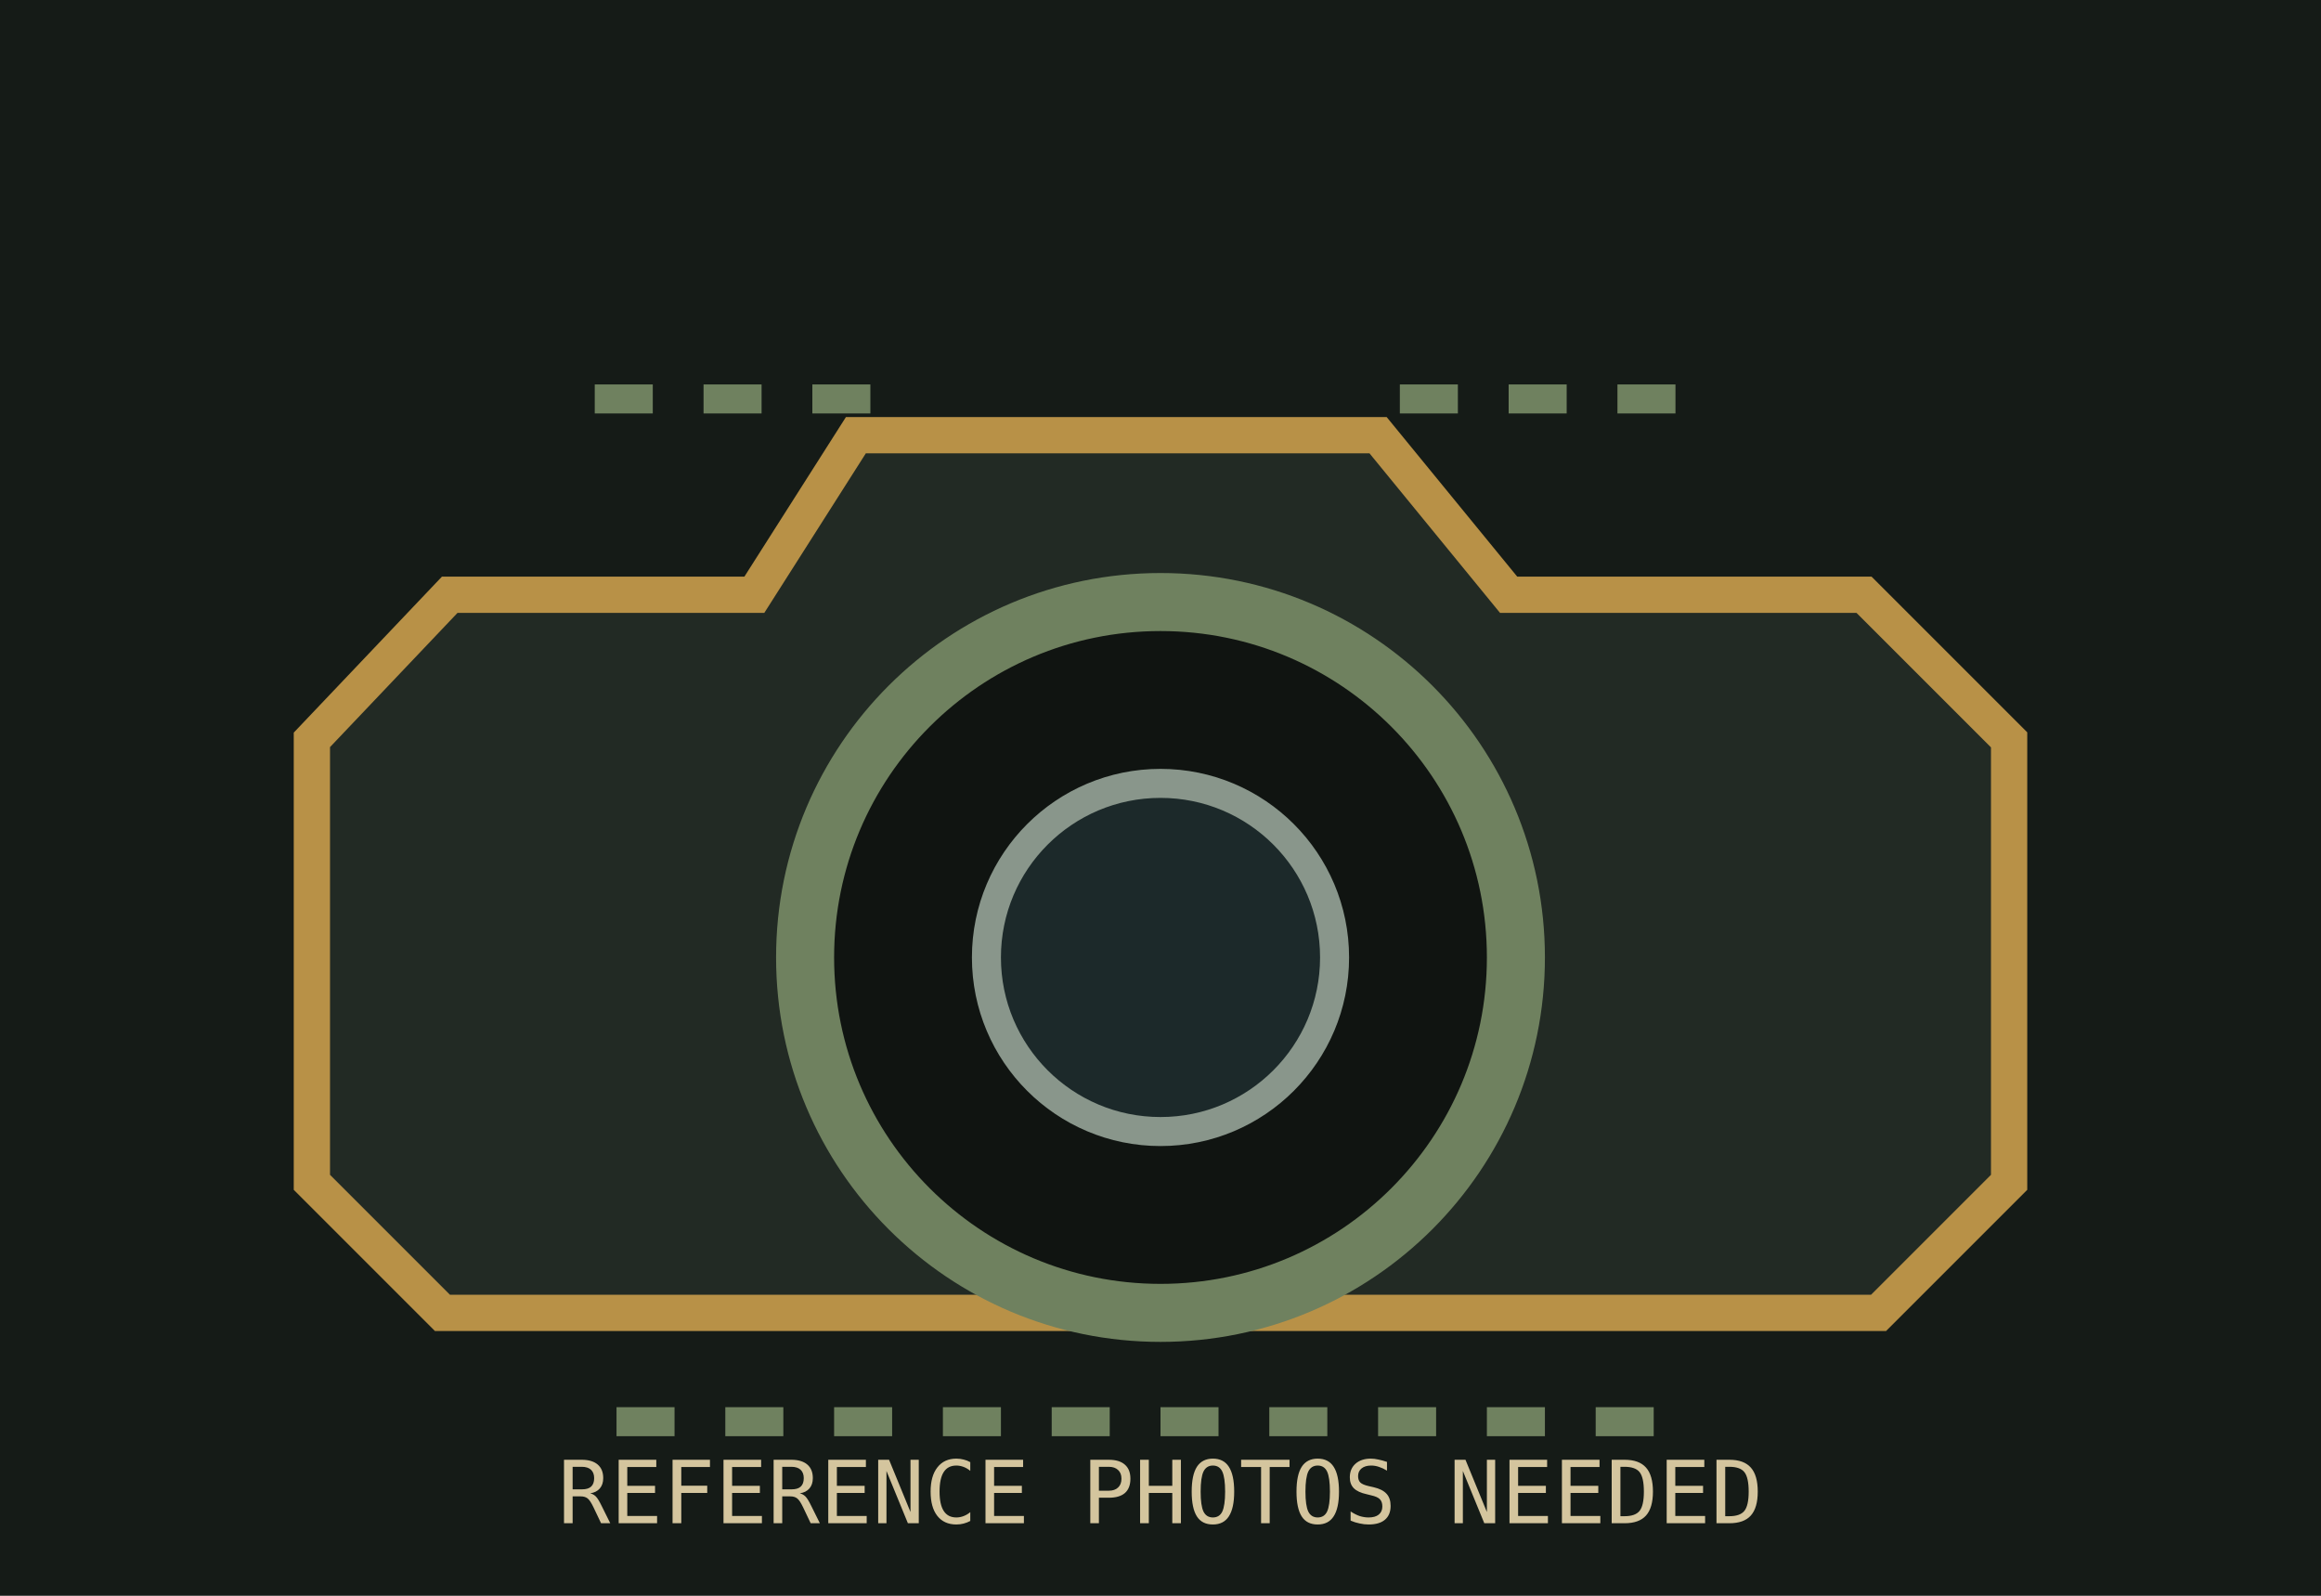
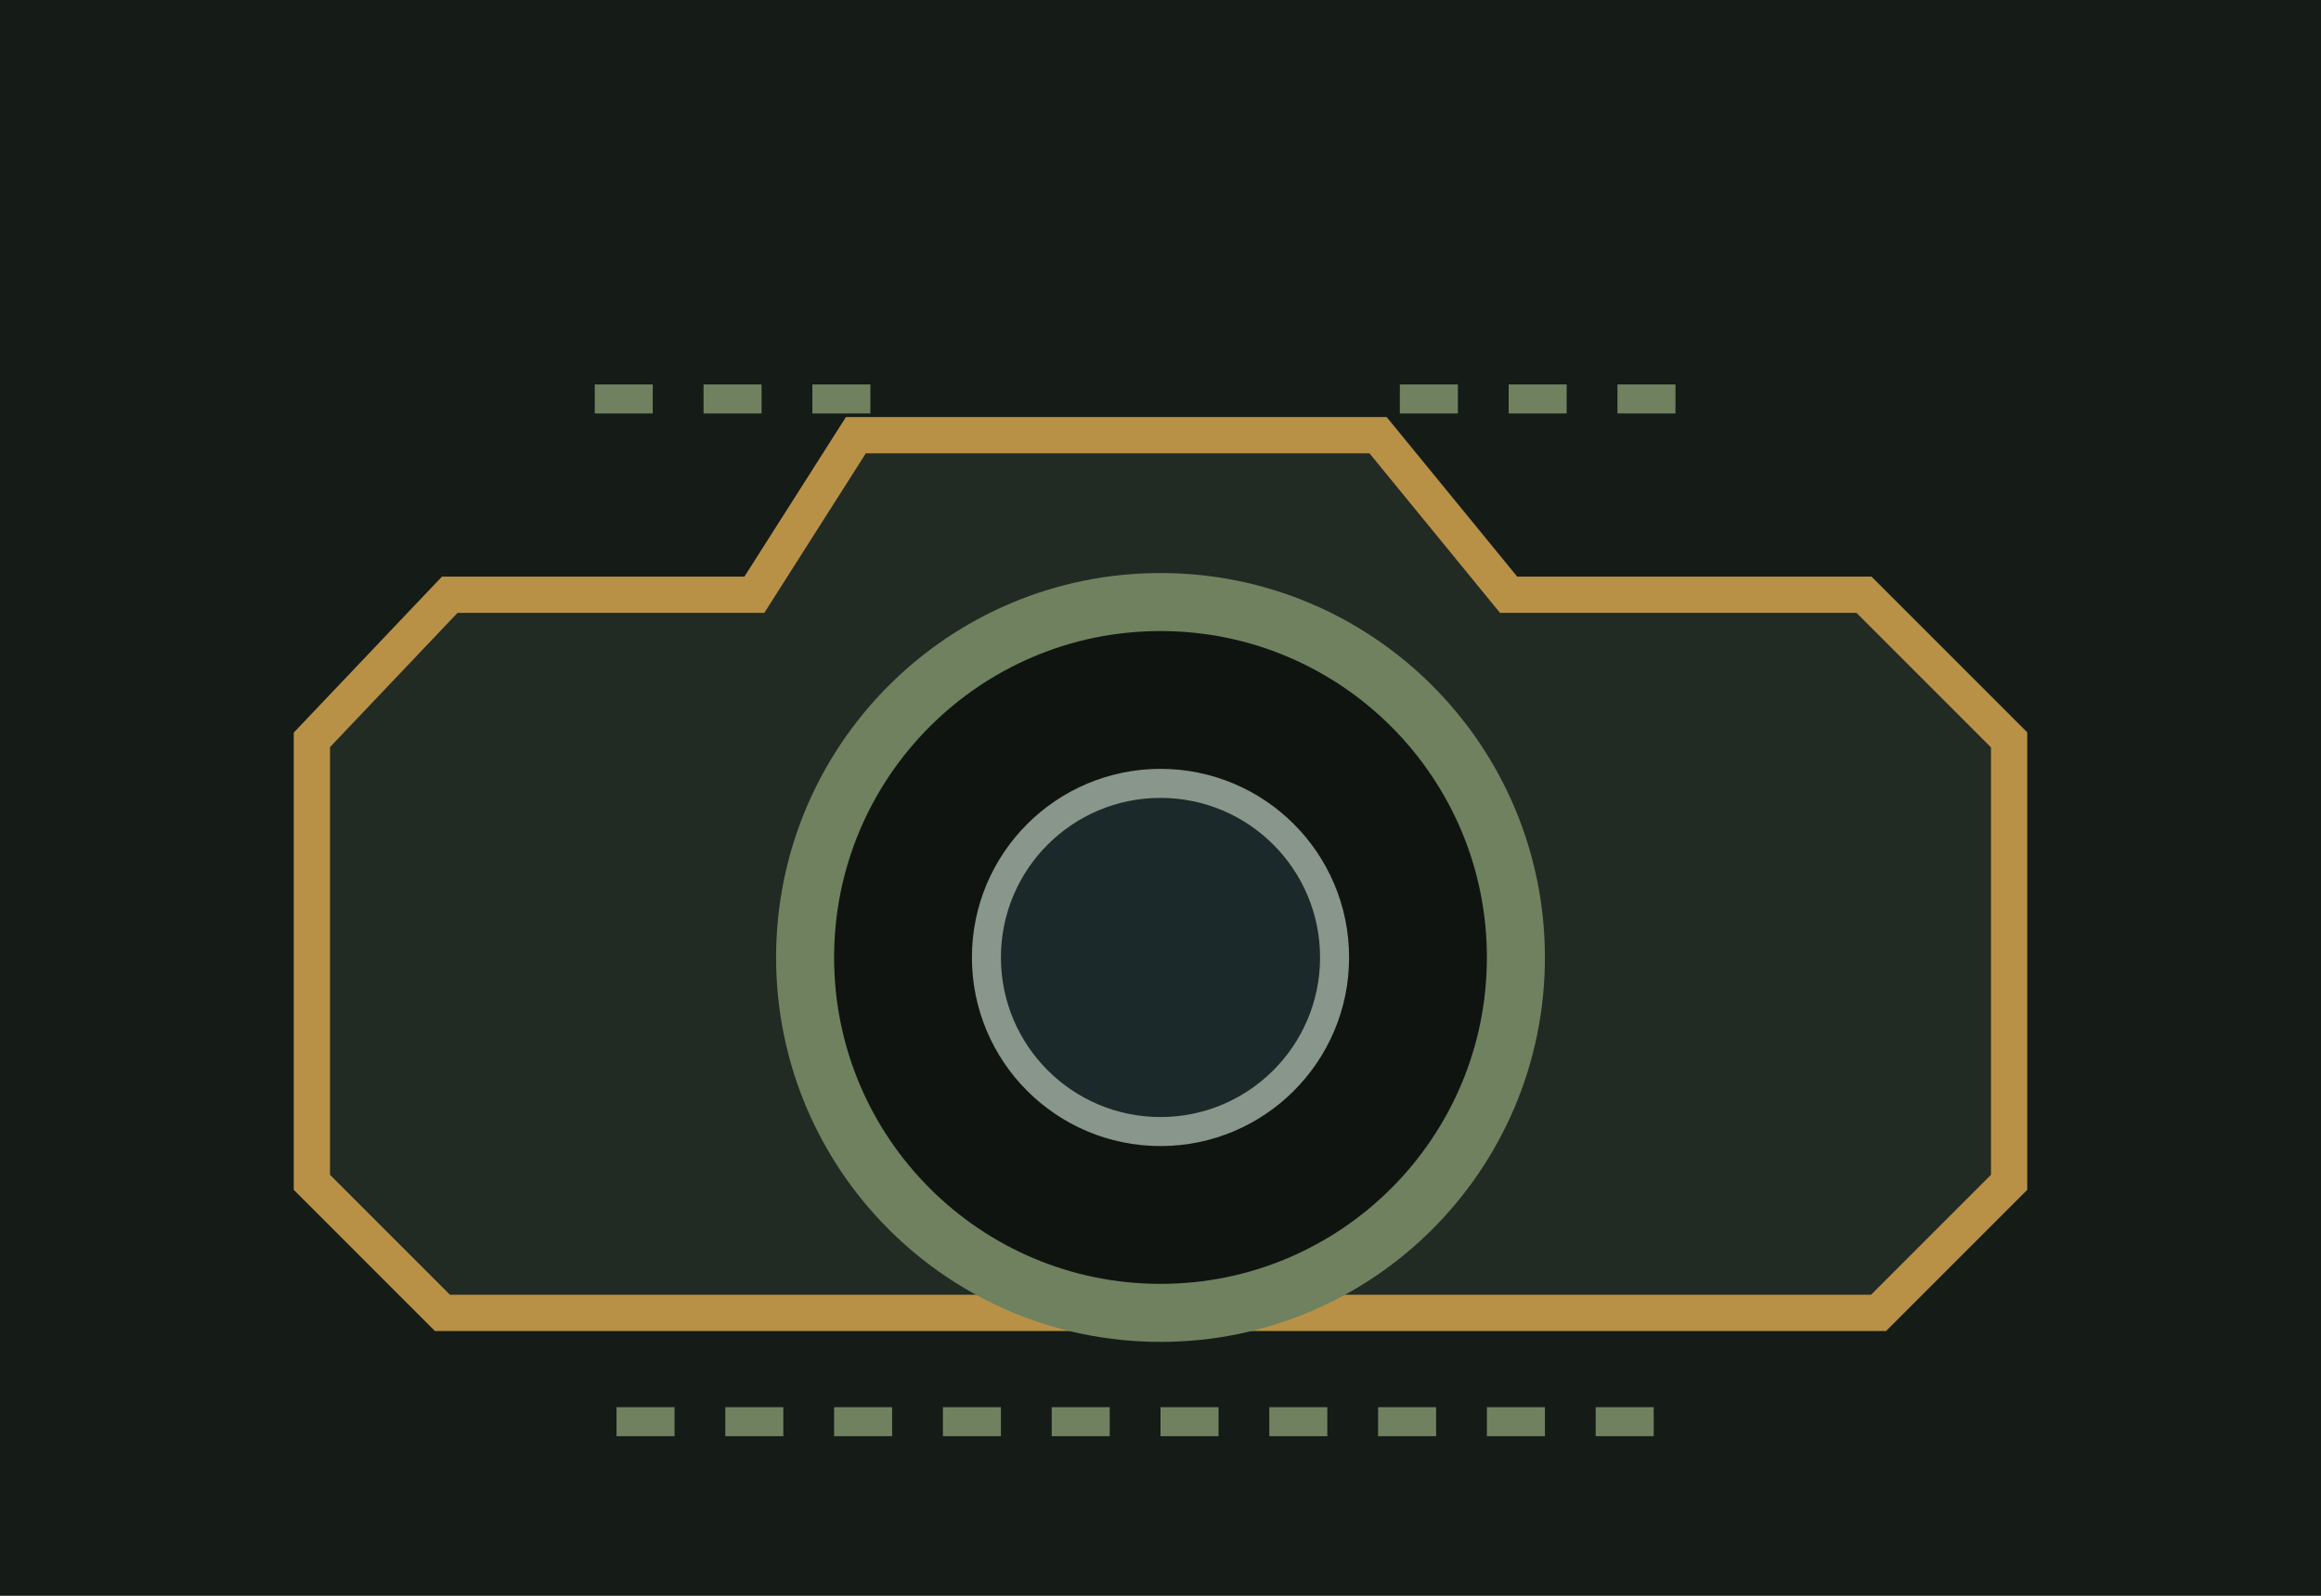
<svg xmlns="http://www.w3.org/2000/svg" viewBox="0 0 320 220" role="img" aria-labelledby="title desc">
  <rect width="320" height="220" fill="#151b17" />
  <path d="M62 82h42l14-22h72l18 22h49l20 20v61l-18 18H61l-18-18v-61z" fill="#222a24" stroke="#b89147" stroke-width="5" />
  <circle cx="160" cy="132" r="49" fill="#101411" stroke="#6f815f" stroke-width="8" />
  <circle cx="160" cy="132" r="24" fill="#1c292a" stroke="#89968b" stroke-width="4" />
  <path d="M82 55h45M193 55h45M85 196h150" stroke="#6f815f" stroke-width="4" stroke-dasharray="8 7" />
-   <text x="160" y="210" text-anchor="middle" fill="#d4c59e" font-family="monospace" font-size="12">REFERENCE PHOTOS NEEDED</text>
</svg>
